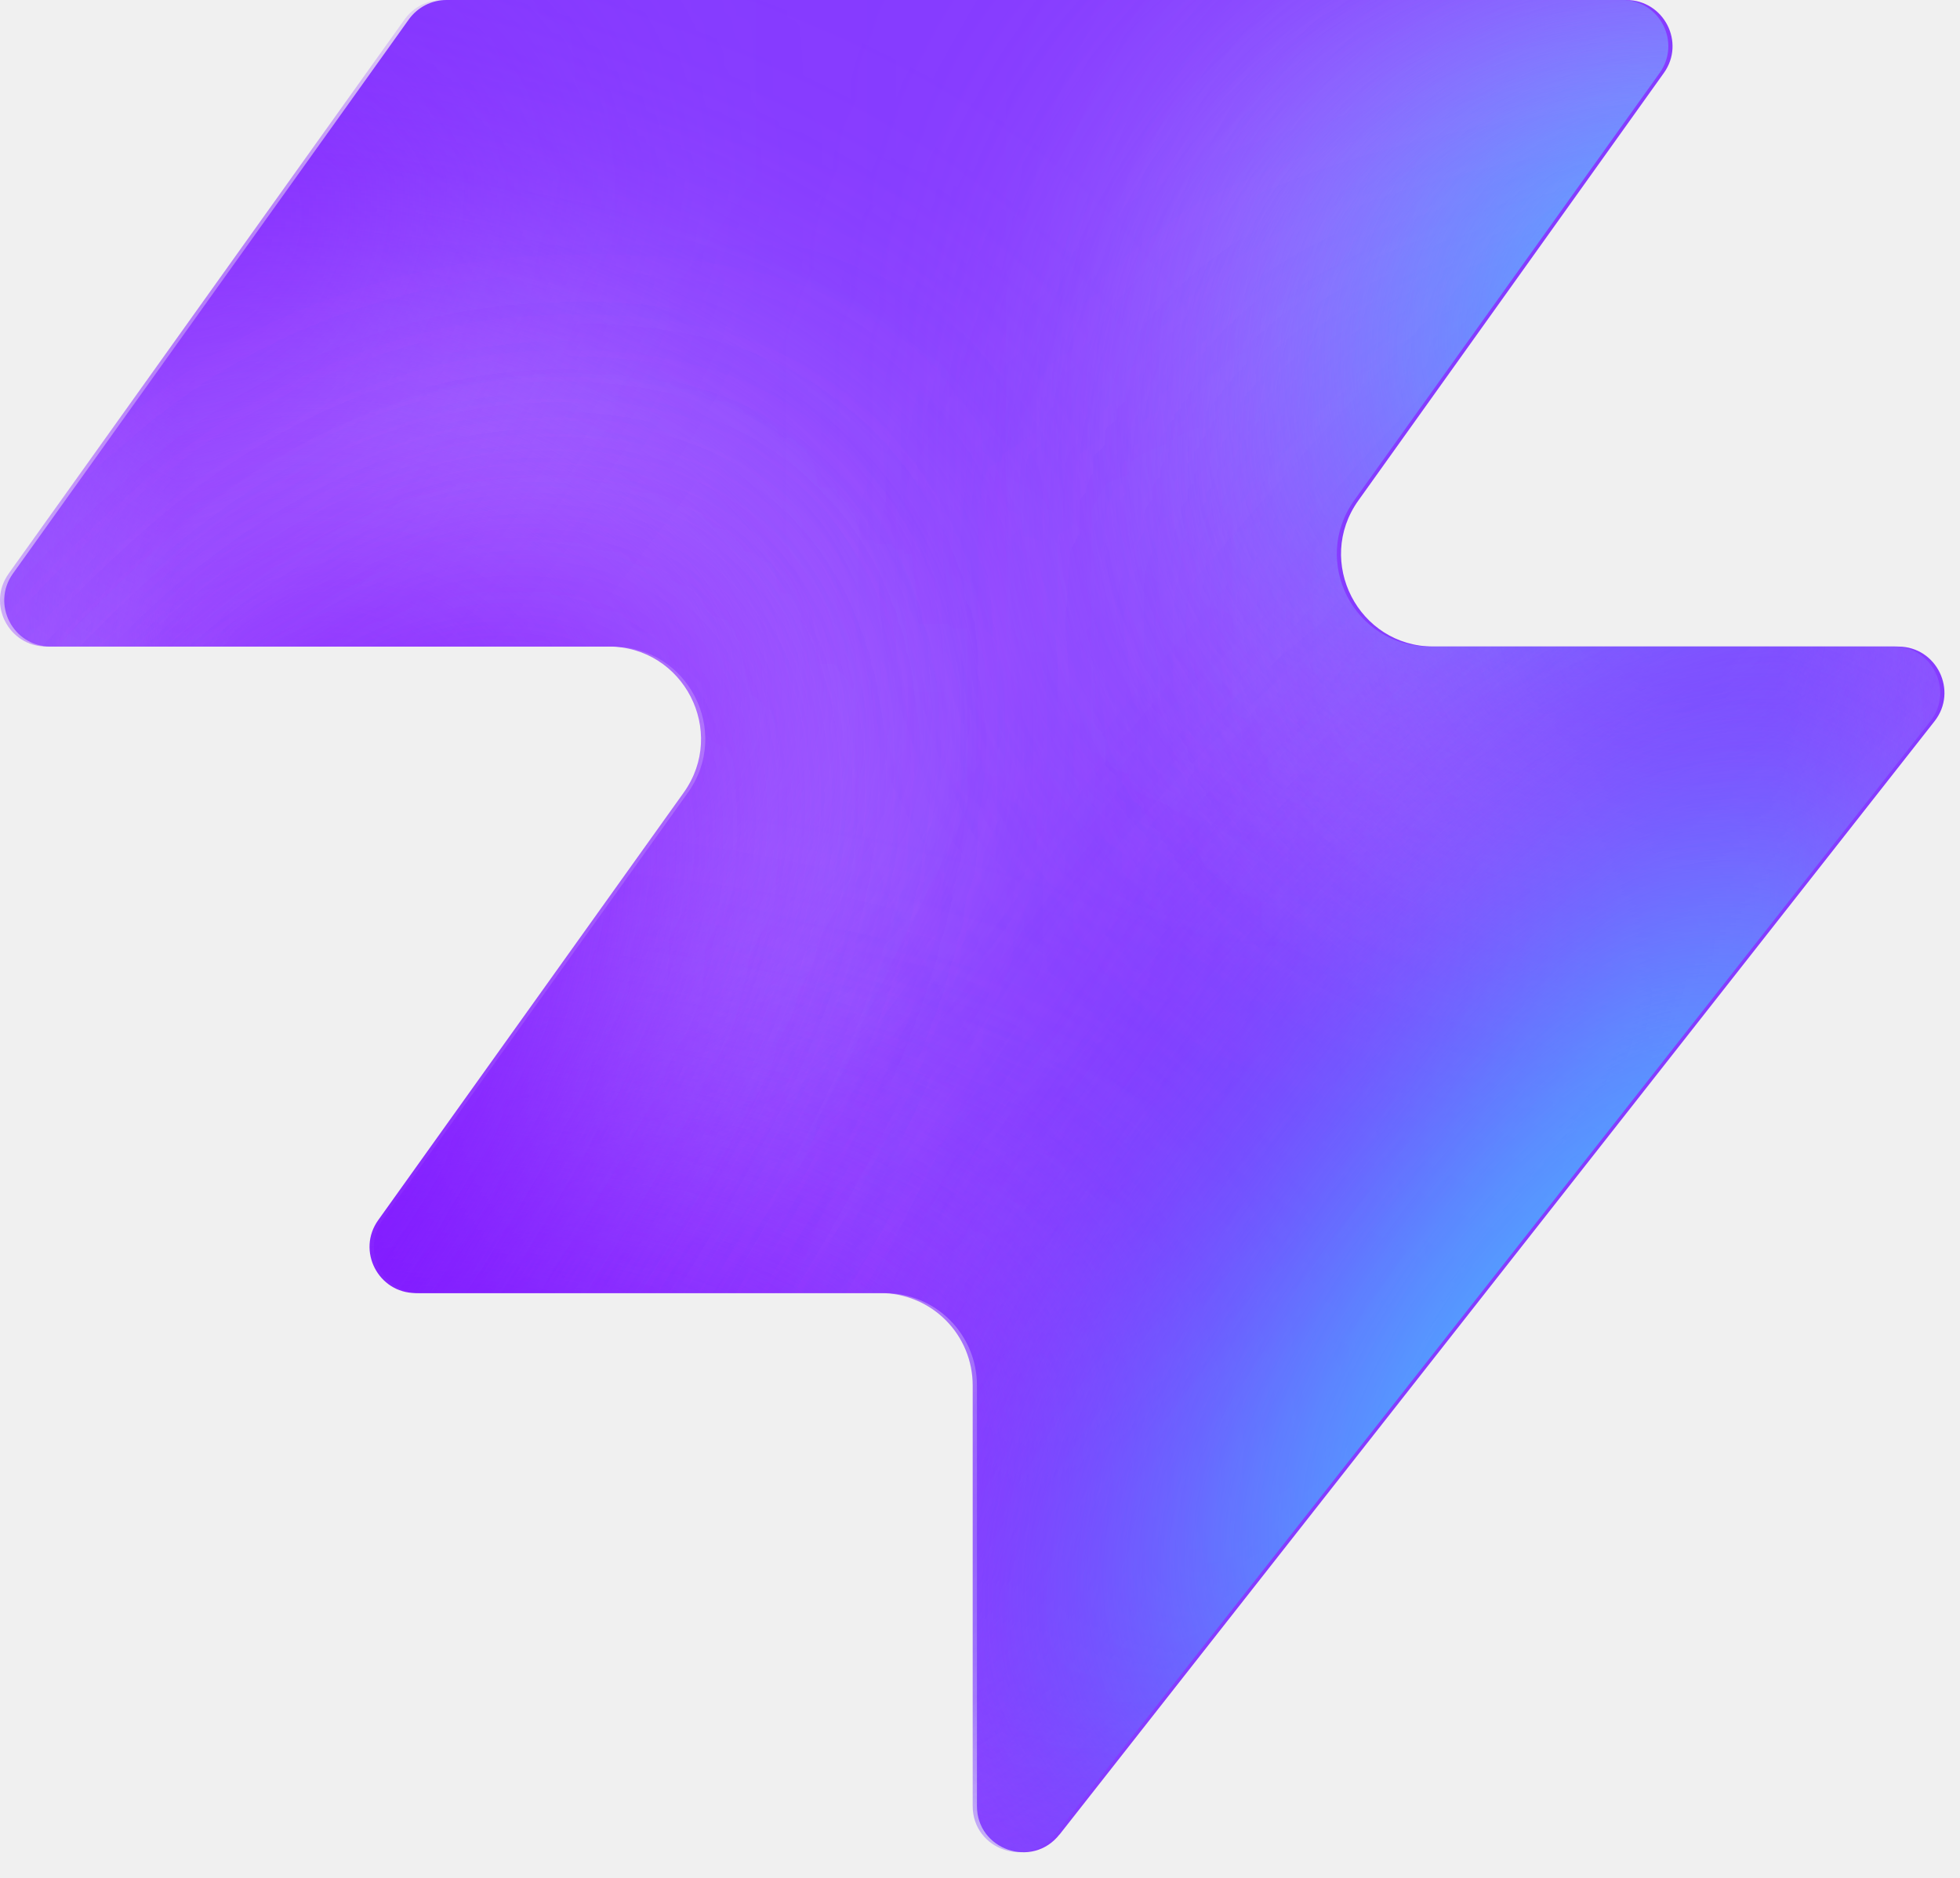
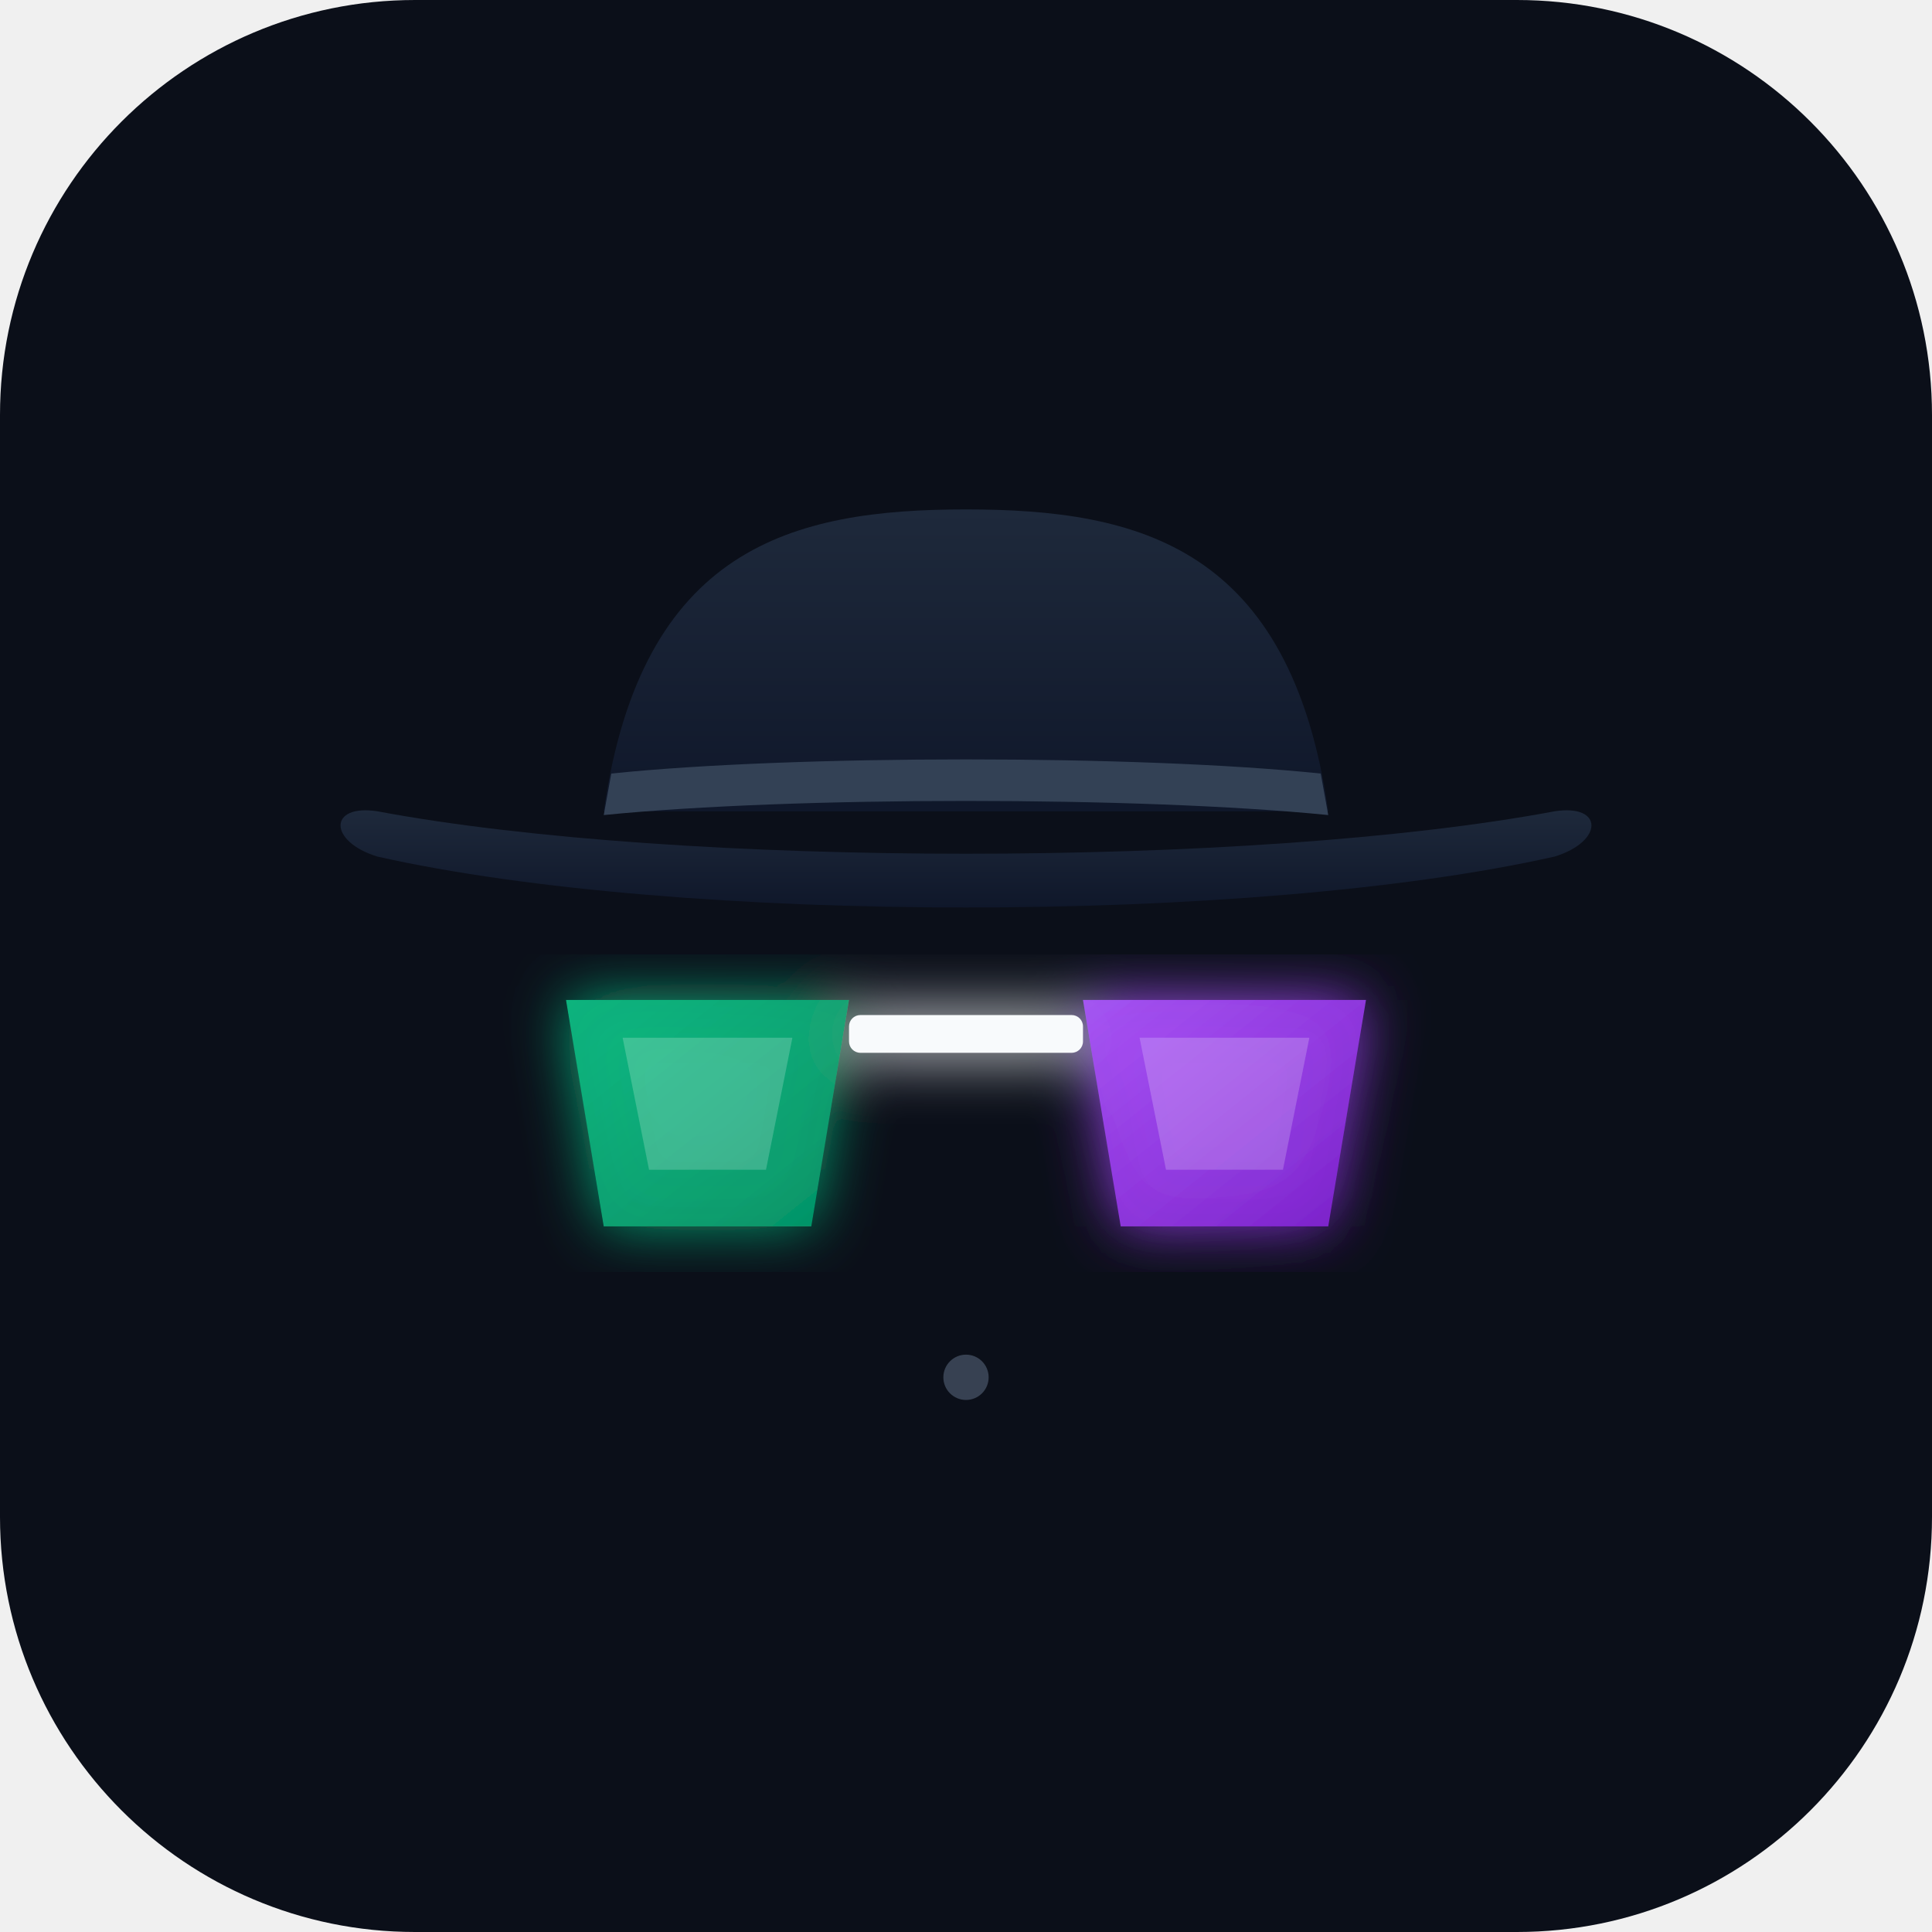
- <svg xmlns="http://www.w3.org/2000/svg" width="48" height="46" fill="none" viewBox="0 0 48 46">
-   <path fill="#863bff" d="M25.946 44.938c-.664.845-2.021.375-2.021-.698V33.937a2.26 2.26 0 0 0-2.262-2.262H10.287c-.92 0-1.456-1.04-.92-1.788l7.48-10.471c1.07-1.497 0-3.578-1.842-3.578H1.237c-.92 0-1.456-1.04-.92-1.788L10.013.474c.214-.297.556-.474.92-.474h28.894c.92 0 1.456 1.04.92 1.788l-7.48 10.471c-1.07 1.498 0 3.579 1.842 3.579h11.377c.943 0 1.473 1.088.89 1.83L25.947 44.94z" style="fill:#863bff;fill:color(display-p3 .525 .23 1);fill-opacity:1" />
-   <mask id="a" width="48" height="46" x="0" y="0" maskUnits="userSpaceOnUse" style="mask-type:alpha">
-     <path fill="#000" d="M25.842 44.938c-.664.844-2.021.375-2.021-.698V33.937a2.26 2.26 0 0 0-2.262-2.262H10.183c-.92 0-1.456-1.04-.92-1.788l7.48-10.471c1.07-1.498 0-3.579-1.842-3.579H1.133c-.92 0-1.456-1.04-.92-1.787L9.91.473c.214-.297.556-.474.92-.474h28.894c.92 0 1.456 1.04.92 1.788l-7.48 10.471c-1.07 1.498 0 3.578 1.842 3.578h11.377c.943 0 1.473 1.088.89 1.832L25.843 44.94z" style="fill:#000;fill-opacity:1" />
-   </mask>
-   <g mask="url(#a)">
-     <g filter="url(#b)">
-       <ellipse cx="5.508" cy="14.704" fill="#ede6ff" rx="5.508" ry="14.704" style="fill:#ede6ff;fill:color(display-p3 .927 .903 1);fill-opacity:1" transform="matrix(.00324 1 1 -.00324 -4.47 31.516)" />
-     </g>
-     <g filter="url(#c)">
-       <ellipse cx="10.399" cy="29.851" fill="#ede6ff" rx="10.399" ry="29.851" style="fill:#ede6ff;fill:color(display-p3 .927 .903 1);fill-opacity:1" transform="matrix(.00324 1 1 -.00324 -39.328 7.883)" />
-     </g>
-     <g filter="url(#d)">
-       <ellipse cx="5.508" cy="30.487" fill="#7e14ff" rx="5.508" ry="30.487" style="fill:#7e14ff;fill:color(display-p3 .492 .077 1);fill-opacity:1" transform="rotate(89.814 -25.913 -14.639)scale(1 -1)" />
-     </g>
-     <g filter="url(#e)">
-       <ellipse cx="5.508" cy="30.599" fill="#7e14ff" rx="5.508" ry="30.599" style="fill:#7e14ff;fill:color(display-p3 .492 .077 1);fill-opacity:1" transform="rotate(89.814 -32.644 -3.334)scale(1 -1)" />
-     </g>
-     <g filter="url(#f)">
-       <ellipse cx="5.508" cy="30.599" fill="#7e14ff" rx="5.508" ry="30.599" style="fill:#7e14ff;fill:color(display-p3 .492 .077 1);fill-opacity:1" transform="matrix(.00324 1 1 -.00324 -34.34 30.47)" />
-     </g>
-     <g filter="url(#g)">
-       <ellipse cx="14.072" cy="22.078" fill="#ede6ff" rx="14.072" ry="22.078" style="fill:#ede6ff;fill:color(display-p3 .927 .903 1);fill-opacity:1" transform="rotate(93.35 24.506 48.493)scale(-1 1)" />
-     </g>
-     <g filter="url(#h)">
-       <ellipse cx="3.47" cy="21.501" fill="#7e14ff" rx="3.47" ry="21.501" style="fill:#7e14ff;fill:color(display-p3 .492 .077 1);fill-opacity:1" transform="rotate(89.009 28.708 47.59)scale(-1 1)" />
-     </g>
-     <g filter="url(#i)">
-       <ellipse cx="3.47" cy="21.501" fill="#7e14ff" rx="3.47" ry="21.501" style="fill:#7e14ff;fill:color(display-p3 .492 .077 1);fill-opacity:1" transform="rotate(89.009 28.708 47.59)scale(-1 1)" />
-     </g>
-     <g filter="url(#j)">
-       <ellipse cx=".387" cy="8.972" fill="#7e14ff" rx="4.407" ry="29.108" style="fill:#7e14ff;fill:color(display-p3 .492 .077 1);fill-opacity:1" transform="rotate(39.51 .387 8.972)" />
-     </g>
-     <g filter="url(#k)">
-       <ellipse cx="47.523" cy="-6.092" fill="#7e14ff" rx="4.407" ry="29.108" style="fill:#7e14ff;fill:color(display-p3 .492 .077 1);fill-opacity:1" transform="rotate(37.892 47.523 -6.092)" />
-     </g>
-     <g filter="url(#l)">
-       <ellipse cx="41.412" cy="6.333" fill="#47bfff" rx="5.971" ry="9.665" style="fill:#47bfff;fill:color(display-p3 .28 .748 1);fill-opacity:1" transform="rotate(37.892 41.412 6.333)" />
-     </g>
-     <g filter="url(#m)">
-       <ellipse cx="-1.879" cy="38.332" fill="#7e14ff" rx="4.407" ry="29.108" style="fill:#7e14ff;fill:color(display-p3 .492 .077 1);fill-opacity:1" transform="rotate(37.892 -1.88 38.332)" />
-     </g>
-     <g filter="url(#n)">
-       <ellipse cx="-1.879" cy="38.332" fill="#7e14ff" rx="4.407" ry="29.108" style="fill:#7e14ff;fill:color(display-p3 .492 .077 1);fill-opacity:1" transform="rotate(37.892 -1.88 38.332)" />
-     </g>
-     <g filter="url(#o)">
-       <ellipse cx="35.651" cy="29.907" fill="#7e14ff" rx="4.407" ry="29.108" style="fill:#7e14ff;fill:color(display-p3 .492 .077 1);fill-opacity:1" transform="rotate(37.892 35.651 29.907)" />
-     </g>
-     <g filter="url(#p)">
-       <ellipse cx="38.418" cy="32.4" fill="#47bfff" rx="5.971" ry="15.297" style="fill:#47bfff;fill:color(display-p3 .28 .748 1);fill-opacity:1" transform="rotate(37.892 38.418 32.4)" />
-     </g>
-   </g>
+ <svg xmlns="http://www.w3.org/2000/svg" viewBox="0 0 512 512" width="100%" height="100%">
  <defs>
-     <filter id="b" width="60.045" height="41.654" x="-19.77" y="16.149" color-interpolation-filters="sRGB" filterUnits="userSpaceOnUse">
-       <feFlood flood-opacity="0" result="BackgroundImageFix" />
-       <feBlend in="SourceGraphic" in2="BackgroundImageFix" result="shape" />
-       <feGaussianBlur result="effect1_foregroundBlur_2002_17158" stdDeviation="7.659" />
-     </filter>
-     <filter id="c" width="90.34" height="51.437" x="-54.613" y="-7.533" color-interpolation-filters="sRGB" filterUnits="userSpaceOnUse">
-       <feFlood flood-opacity="0" result="BackgroundImageFix" />
-       <feBlend in="SourceGraphic" in2="BackgroundImageFix" result="shape" />
-       <feGaussianBlur result="effect1_foregroundBlur_2002_17158" stdDeviation="7.659" />
-     </filter>
-     <filter id="d" width="79.355" height="29.4" x="-49.64" y="2.03" color-interpolation-filters="sRGB" filterUnits="userSpaceOnUse">
-       <feFlood flood-opacity="0" result="BackgroundImageFix" />
-       <feBlend in="SourceGraphic" in2="BackgroundImageFix" result="shape" />
-       <feGaussianBlur result="effect1_foregroundBlur_2002_17158" stdDeviation="4.596" />
-     </filter>
-     <filter id="e" width="79.579" height="29.4" x="-45.045" y="20.029" color-interpolation-filters="sRGB" filterUnits="userSpaceOnUse">
-       <feFlood flood-opacity="0" result="BackgroundImageFix" />
-       <feBlend in="SourceGraphic" in2="BackgroundImageFix" result="shape" />
-       <feGaussianBlur result="effect1_foregroundBlur_2002_17158" stdDeviation="4.596" />
-     </filter>
-     <filter id="f" width="79.579" height="29.4" x="-43.513" y="21.178" color-interpolation-filters="sRGB" filterUnits="userSpaceOnUse">
-       <feFlood flood-opacity="0" result="BackgroundImageFix" />
-       <feBlend in="SourceGraphic" in2="BackgroundImageFix" result="shape" />
-       <feGaussianBlur result="effect1_foregroundBlur_2002_17158" stdDeviation="4.596" />
-     </filter>
-     <filter id="g" width="74.749" height="58.852" x="15.756" y="-17.901" color-interpolation-filters="sRGB" filterUnits="userSpaceOnUse">
-       <feFlood flood-opacity="0" result="BackgroundImageFix" />
-       <feBlend in="SourceGraphic" in2="BackgroundImageFix" result="shape" />
-       <feGaussianBlur result="effect1_foregroundBlur_2002_17158" stdDeviation="7.659" />
-     </filter>
-     <filter id="h" width="61.377" height="25.362" x="23.548" y="2.284" color-interpolation-filters="sRGB" filterUnits="userSpaceOnUse">
-       <feFlood flood-opacity="0" result="BackgroundImageFix" />
-       <feBlend in="SourceGraphic" in2="BackgroundImageFix" result="shape" />
-       <feGaussianBlur result="effect1_foregroundBlur_2002_17158" stdDeviation="4.596" />
-     </filter>
-     <filter id="i" width="61.377" height="25.362" x="23.548" y="2.284" color-interpolation-filters="sRGB" filterUnits="userSpaceOnUse">
-       <feFlood flood-opacity="0" result="BackgroundImageFix" />
-       <feBlend in="SourceGraphic" in2="BackgroundImageFix" result="shape" />
-       <feGaussianBlur result="effect1_foregroundBlur_2002_17158" stdDeviation="4.596" />
-     </filter>
-     <filter id="j" width="56.045" height="63.649" x="-27.636" y="-22.853" color-interpolation-filters="sRGB" filterUnits="userSpaceOnUse">
-       <feFlood flood-opacity="0" result="BackgroundImageFix" />
-       <feBlend in="SourceGraphic" in2="BackgroundImageFix" result="shape" />
-       <feGaussianBlur result="effect1_foregroundBlur_2002_17158" stdDeviation="4.596" />
-     </filter>
-     <filter id="k" width="54.814" height="64.646" x="20.116" y="-38.415" color-interpolation-filters="sRGB" filterUnits="userSpaceOnUse">
-       <feFlood flood-opacity="0" result="BackgroundImageFix" />
-       <feBlend in="SourceGraphic" in2="BackgroundImageFix" result="shape" />
-       <feGaussianBlur result="effect1_foregroundBlur_2002_17158" stdDeviation="4.596" />
-     </filter>
-     <filter id="l" width="33.541" height="35.313" x="24.641" y="-11.323" color-interpolation-filters="sRGB" filterUnits="userSpaceOnUse">
-       <feFlood flood-opacity="0" result="BackgroundImageFix" />
-       <feBlend in="SourceGraphic" in2="BackgroundImageFix" result="shape" />
-       <feGaussianBlur result="effect1_foregroundBlur_2002_17158" stdDeviation="4.596" />
-     </filter>
-     <filter id="m" width="54.814" height="64.646" x="-29.286" y="6.009" color-interpolation-filters="sRGB" filterUnits="userSpaceOnUse">
-       <feFlood flood-opacity="0" result="BackgroundImageFix" />
-       <feBlend in="SourceGraphic" in2="BackgroundImageFix" result="shape" />
-       <feGaussianBlur result="effect1_foregroundBlur_2002_17158" stdDeviation="4.596" />
-     </filter>
-     <filter id="n" width="54.814" height="64.646" x="-29.286" y="6.009" color-interpolation-filters="sRGB" filterUnits="userSpaceOnUse">
-       <feFlood flood-opacity="0" result="BackgroundImageFix" />
-       <feBlend in="SourceGraphic" in2="BackgroundImageFix" result="shape" />
-       <feGaussianBlur result="effect1_foregroundBlur_2002_17158" stdDeviation="4.596" />
-     </filter>
-     <filter id="o" width="54.814" height="64.646" x="8.244" y="-2.416" color-interpolation-filters="sRGB" filterUnits="userSpaceOnUse">
-       <feFlood flood-opacity="0" result="BackgroundImageFix" />
-       <feBlend in="SourceGraphic" in2="BackgroundImageFix" result="shape" />
-       <feGaussianBlur result="effect1_foregroundBlur_2002_17158" stdDeviation="4.596" />
-     </filter>
-     <filter id="p" width="39.409" height="43.623" x="18.713" y="10.588" color-interpolation-filters="sRGB" filterUnits="userSpaceOnUse">
-       <feFlood flood-opacity="0" result="BackgroundImageFix" />
-       <feBlend in="SourceGraphic" in2="BackgroundImageFix" result="shape" />
-       <feGaussianBlur result="effect1_foregroundBlur_2002_17158" stdDeviation="4.596" />
+     <linearGradient id="civilGrad" x1="0%" y1="0%" x2="100%" y2="100%">
+       <stop offset="0%" stop-color="#10b981" />
+       <stop offset="100%" stop-color="#059669" />
+     </linearGradient>
+     <linearGradient id="undercoverGrad" x1="0%" y1="0%" x2="100%" y2="100%">
+       <stop offset="0%" stop-color="#a855f7" />
+       <stop offset="100%" stop-color="#7e22ce" />
+     </linearGradient>
+     <linearGradient id="hatGrad" x1="0%" y1="0%" x2="0%" y2="100%">
+       <stop offset="0%" stop-color="#1e293b" />
+       <stop offset="100%" stop-color="#0f172a" />
+     </linearGradient>
+     <filter id="glow" x="-20%" y="-20%" width="140%" height="140%">
+       <feGaussianBlur stdDeviation="8" result="blur" />
+       <feComposite in="SourceGraphic" in2="blur" operator="over" />
    </filter>
  </defs>
+   <rect width="512" height="512" rx="110" fill="#0b0f19" />
+   <g transform="translate(0, 15)">
+     <path d="M 160,200               C 170,130 210,120 256,120               C 302,120 342,130 352,200               Z" fill="url(#hatGrad)" />
+     <path d="M 162,190 C 210,185 302,185 350,190 L 352,201 C 302,196 210,196 160,201 Z" fill="#334155" />
+     <path d="M 100,200 C 180,215 332,215 412,200 C 425,198 425,208 412,212 C 332,230 180,230 100,212 C 87,208 87,198 100,200 Z" fill="url(#hatGrad)" />
+     <g filter="url(#glow)">
+       <path d="M 150,250 L 225,250 L 215,310 L 160,310 Z" fill="url(#civilGrad)" opacity="0.95" />
+       <path d="M 165,260 L 210,260 L 203,295 L 172,295 Z" fill="#ffffff" opacity="0.2" />
+       <path d="M 287,250 L 362,250 L 352,310 L 297,310 Z" fill="url(#undercoverGrad)" opacity="0.95" />
+       <path d="M 302,260 L 347,260 L 340,295 L 309,295 Z" fill="#ffffff" opacity="0.2" />
+       <rect x="225" y="254" width="62" height="10" rx="3" fill="#f8fafc" />
+     </g>
+     <circle cx="256" cy="350" r="6" fill="#64748b" opacity="0.5" />
+   </g>
</svg>
